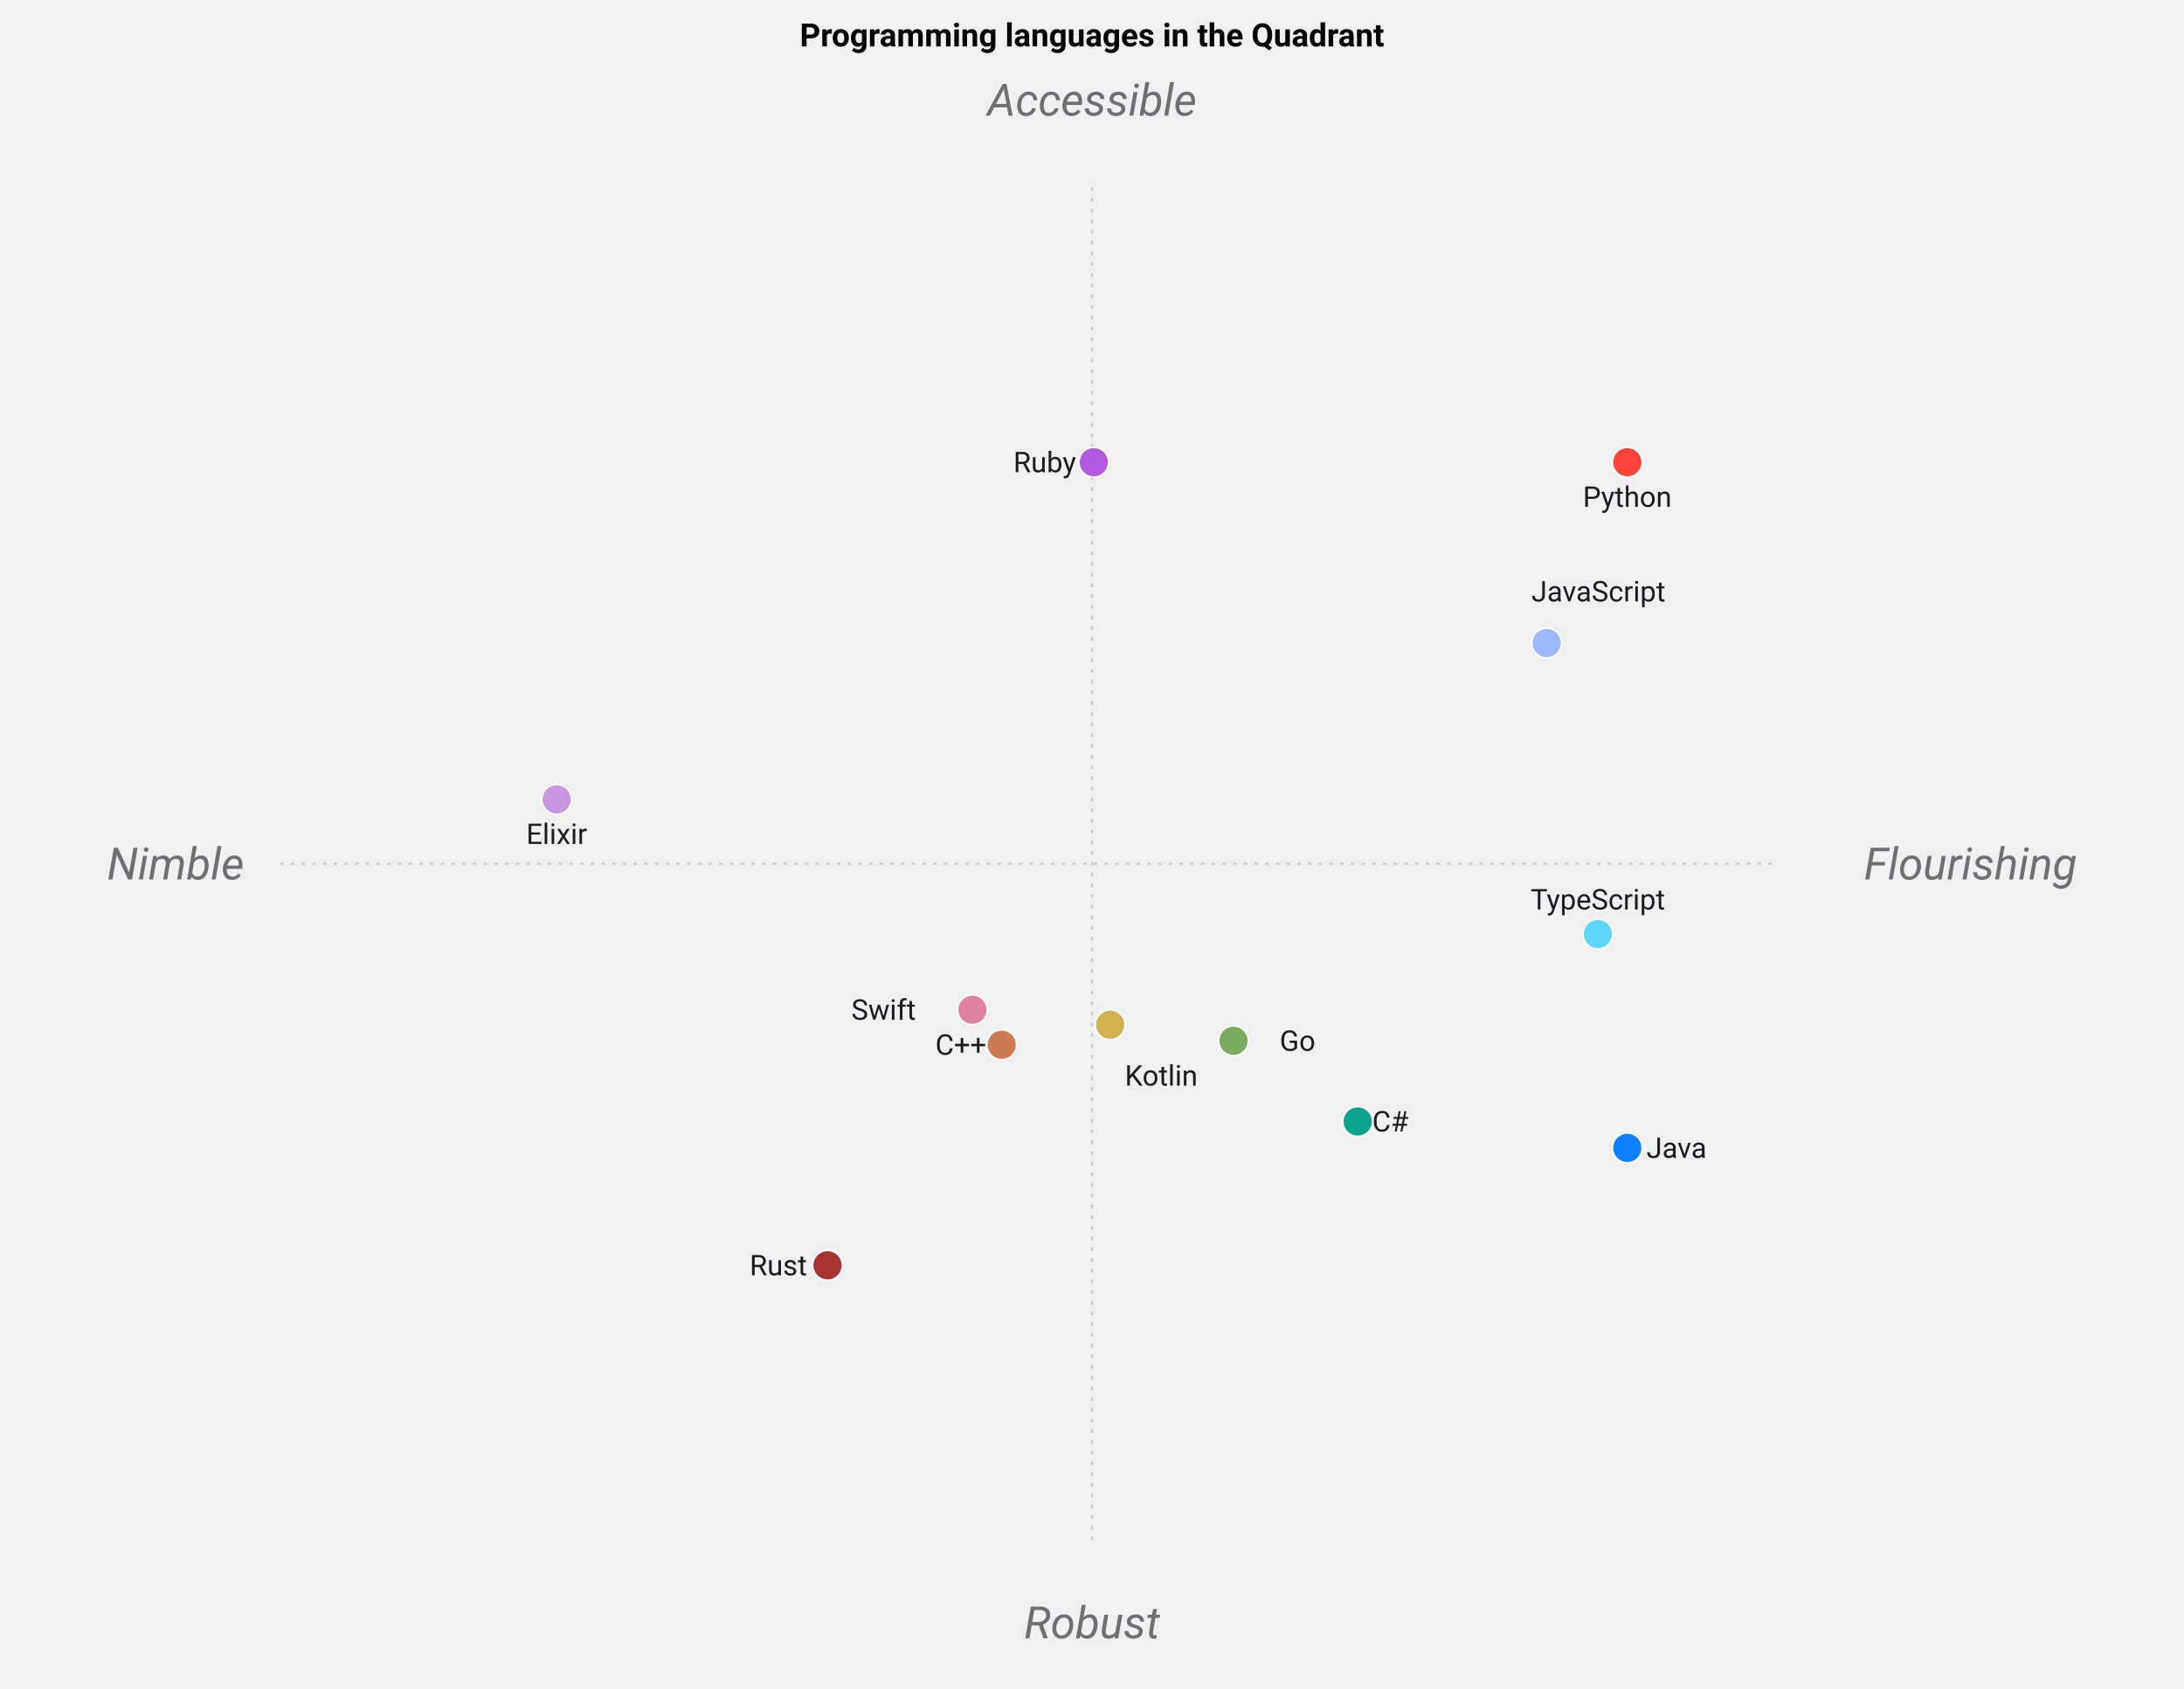
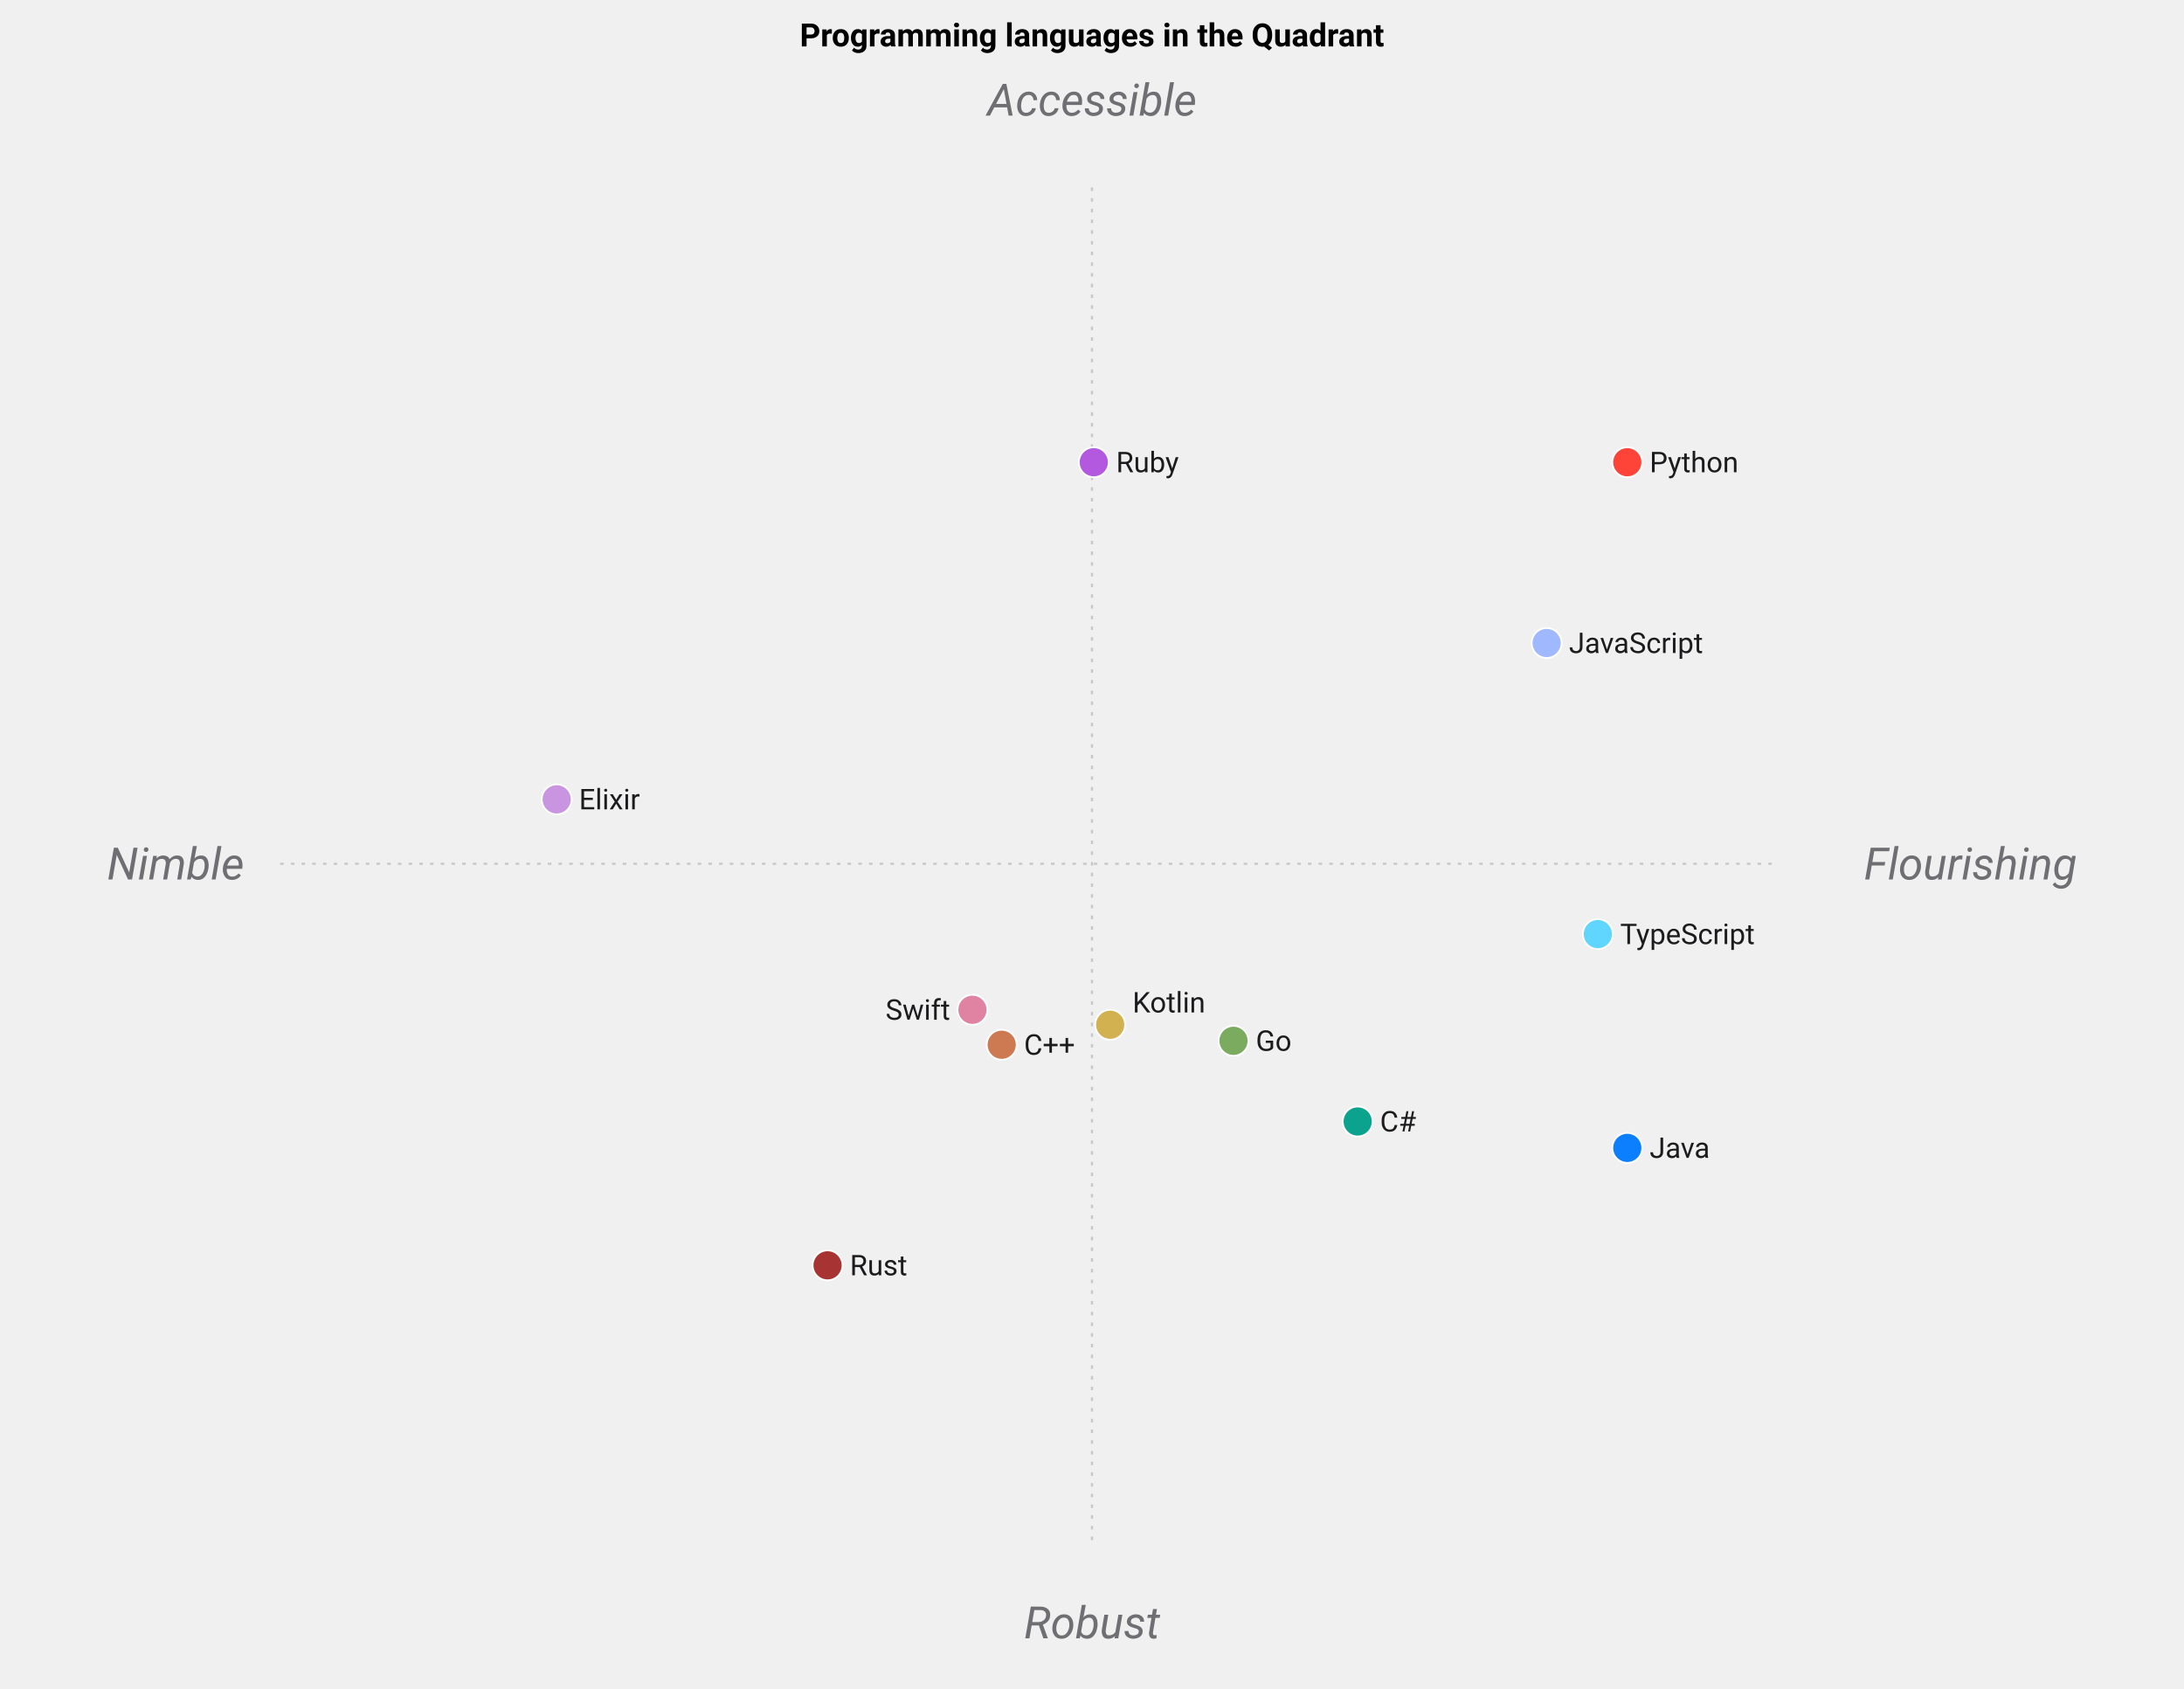
<svg xmlns="http://www.w3.org/2000/svg" width="1224" height="946" viewBox="0 0 1224 946" role="img" aria-labelledby="sp-title sp-desc" font-family="Roboto, -apple-system, Helvetica, Arial, sans-serif">
  <style>.sp-dot{cursor:pointer}.sp-dot:hover circle,.sp-dot:focus circle{stroke-width:2.4}.sp-dot:hover,.sp-dot:focus{filter:brightness(1.08);outline:none}</style>
  <line x1="157.0" y1="484.0" x2="994.5" y2="484.0" stroke="#C7C7CC" stroke-width="1.2" stroke-dasharray="2,4" />
  <line x1="612.0" y1="863.0" x2="612.0" y2="105.0" stroke="#C7C7CC" stroke-width="1.2" stroke-dasharray="2,4" />
  <text data-pole="right" x="1164.0" y="492.8" font-size="25" font-style="italic" fill="#6E6E73" text-anchor="end">Flourishing</text>
  <text data-pole="left" x="60.0" y="492.8" font-size="25" font-style="italic" fill="#6E6E73" text-anchor="start">Nimble</text>
  <text data-pole="top" x="612.0" y="64.8" font-size="25" font-style="italic" fill="#6E6E73" text-anchor="middle">Accessible</text>
  <text data-pole="bottom" x="612.0" y="918.0" font-size="25" font-style="italic" fill="#6E6E73" text-anchor="middle">Robust</text>
  <g class="sp-dot" tabindex="0" role="img" aria-label="Programming languages: Python role: best axis1: 2.45 axis2: 2.86">
    <circle cx="912.0" cy="259.0" r="8.39" fill="#FF3B30" stroke="white" stroke-width="1" opacity="0.95" />
  </g>
-   <text x="912.0" y="284.0" font-size="16" fill="#1C1C1E" text-anchor="middle">Python</text>
+   <text x="924.5" y="264.6" font-size="16" fill="#1C1C1E" text-anchor="start">Python</text>
  <g class="sp-dot" tabindex="0" role="img" aria-label="Programming languages: Rust role: worst axis1: -1.21 axis2: -2.86">
    <circle cx="463.8" cy="709.0" r="8.39" fill="#A52A2A" stroke="white" stroke-width="1" opacity="0.95" />
  </g>
-   <text x="436.2" y="714.6" font-size="16" fill="#1C1C1E" text-anchor="middle">Rust</text>
+   <text x="476.3" y="714.6" font-size="16" fill="#1C1C1E" text-anchor="start">Rust</text>
  <g class="sp-dot" tabindex="0" role="img" aria-label="Programming languages: Go role: competitor axis1: 0.65 axis2: -1.26">
    <circle cx="691.3" cy="583.2" r="8.39" fill="#75A857" stroke="white" stroke-width="1" opacity="0.95" />
  </g>
-   <text x="727.2" y="588.8" font-size="16" fill="#1C1C1E" text-anchor="middle">Go</text>
+   <text x="703.8" y="588.8" font-size="16" fill="#1C1C1E" text-anchor="start">Go</text>
  <g class="sp-dot" tabindex="0" role="img" aria-label="Programming languages: JavaScript role: competitor axis1: 2.08 axis2: 1.57">
    <circle cx="866.8" cy="360.3" r="8.39" fill="#9CB7FF" stroke="white" stroke-width="1" opacity="0.95" />
  </g>
-   <text x="895.8" y="337.0" font-size="16" fill="#1C1C1E" text-anchor="middle">JavaScript</text>
+   <text x="879.3" y="365.9" font-size="16" fill="#1C1C1E" text-anchor="start">JavaScript</text>
  <g class="sp-dot" tabindex="0" role="img" aria-label="Programming languages: TypeScript role: competitor axis1: 2.32 axis2: -0.50">
    <circle cx="895.5" cy="523.4" r="8.39" fill="#59D5FF" stroke="white" stroke-width="1" opacity="0.95" />
  </g>
-   <text x="895.5" y="509.6" font-size="16" fill="#1C1C1E" text-anchor="middle">TypeScript</text>
+   <text x="908.0" y="529.0" font-size="16" fill="#1C1C1E" text-anchor="start">TypeScript</text>
  <g class="sp-dot" tabindex="0" role="img" aria-label="Programming languages: Java role: right axis1: 2.45 axis2: -2.02">
    <circle cx="912.0" cy="643.2" r="8.39" fill="#007AFF" stroke="white" stroke-width="1" opacity="0.95" />
  </g>
-   <text x="939.6" y="648.8" font-size="16" fill="#1C1C1E" text-anchor="middle">Java</text>
+   <text x="924.5" y="648.8" font-size="16" fill="#1C1C1E" text-anchor="start">Java</text>
  <g class="sp-dot" tabindex="0" role="img" aria-label="Programming languages: C++ role: competitor axis1: -0.41 axis2: -1.29">
    <circle cx="561.4" cy="585.4" r="8.39" fill="#CC744A" stroke="white" stroke-width="1" opacity="0.95" />
  </g>
-   <text x="538.5" y="591.0" font-size="16" fill="#1C1C1E" text-anchor="middle">C++</text>
+   <text x="573.9" y="591.0" font-size="16" fill="#1C1C1E" text-anchor="start">C++</text>
  <g class="sp-dot" tabindex="0" role="img" aria-label="Programming languages: C# role: competitor axis1: 1.22 axis2: -1.84">
    <circle cx="760.9" cy="628.4" r="8.39" fill="#009E89" stroke="white" stroke-width="1" opacity="0.95" />
  </g>
-   <text x="779.2" y="634.0" font-size="16" fill="#1C1C1E" text-anchor="middle">C#</text>
+   <text x="773.4" y="634.0" font-size="16" fill="#1C1C1E" text-anchor="start">C#</text>
  <g class="sp-dot" tabindex="0" role="img" aria-label="Programming languages: Ruby role: top axis1: 0.01 axis2: 2.86">
    <circle cx="613.0" cy="259.0" r="8.39" fill="#AF52DE" stroke="white" stroke-width="1" opacity="0.95" />
  </g>
-   <text x="585.5" y="264.6" font-size="16" fill="#1C1C1E" text-anchor="middle">Ruby</text>
+   <text x="625.5" y="264.6" font-size="16" fill="#1C1C1E" text-anchor="start">Ruby</text>
  <g class="sp-dot" tabindex="0" role="img" aria-label="Programming languages: Kotlin role: competitor axis1: 0.08 axis2: -1.15">
    <circle cx="622.2" cy="574.2" r="8.39" fill="#D1AE49" stroke="white" stroke-width="1" opacity="0.95" />
  </g>
-   <text x="650.8" y="608.3" font-size="16" fill="#1C1C1E" text-anchor="middle">Kotlin</text>
+   <text x="634.7" y="567.3" font-size="16" fill="#1C1C1E" text-anchor="start">Kotlin</text>
  <g class="sp-dot" tabindex="0" role="img" aria-label="Programming languages: Swift role: competitor axis1: -0.55 axis2: -1.04">
    <circle cx="545.0" cy="565.8" r="8.39" fill="#DF7D9D" stroke="white" stroke-width="1" opacity="0.95" />
  </g>
-   <text x="495.2" y="571.4" font-size="16" fill="#1C1C1E" text-anchor="middle">Swift</text>
+   <text x="532.5" y="571.4" font-size="16" fill="#1C1C1E" text-anchor="end">Swift</text>
  <g class="sp-dot" tabindex="0" role="img" aria-label="Programming languages: Elixir role: competitor axis1: -2.45 axis2: 0.46">
    <circle cx="312.0" cy="447.9" r="8.39" fill="#C790DF" stroke="white" stroke-width="1" opacity="0.95" />
  </g>
-   <text x="312.0" y="472.9" font-size="16" fill="#1C1C1E" text-anchor="middle">Elixir</text>
+   <text x="324.5" y="453.5" font-size="16" fill="#1C1C1E" text-anchor="start">Elixir</text>
  <text x="612.0" y="26" font-size="18" font-weight="bold" fill="#000" text-anchor="middle">Programming languages in the Quadrant</text>
</svg>
